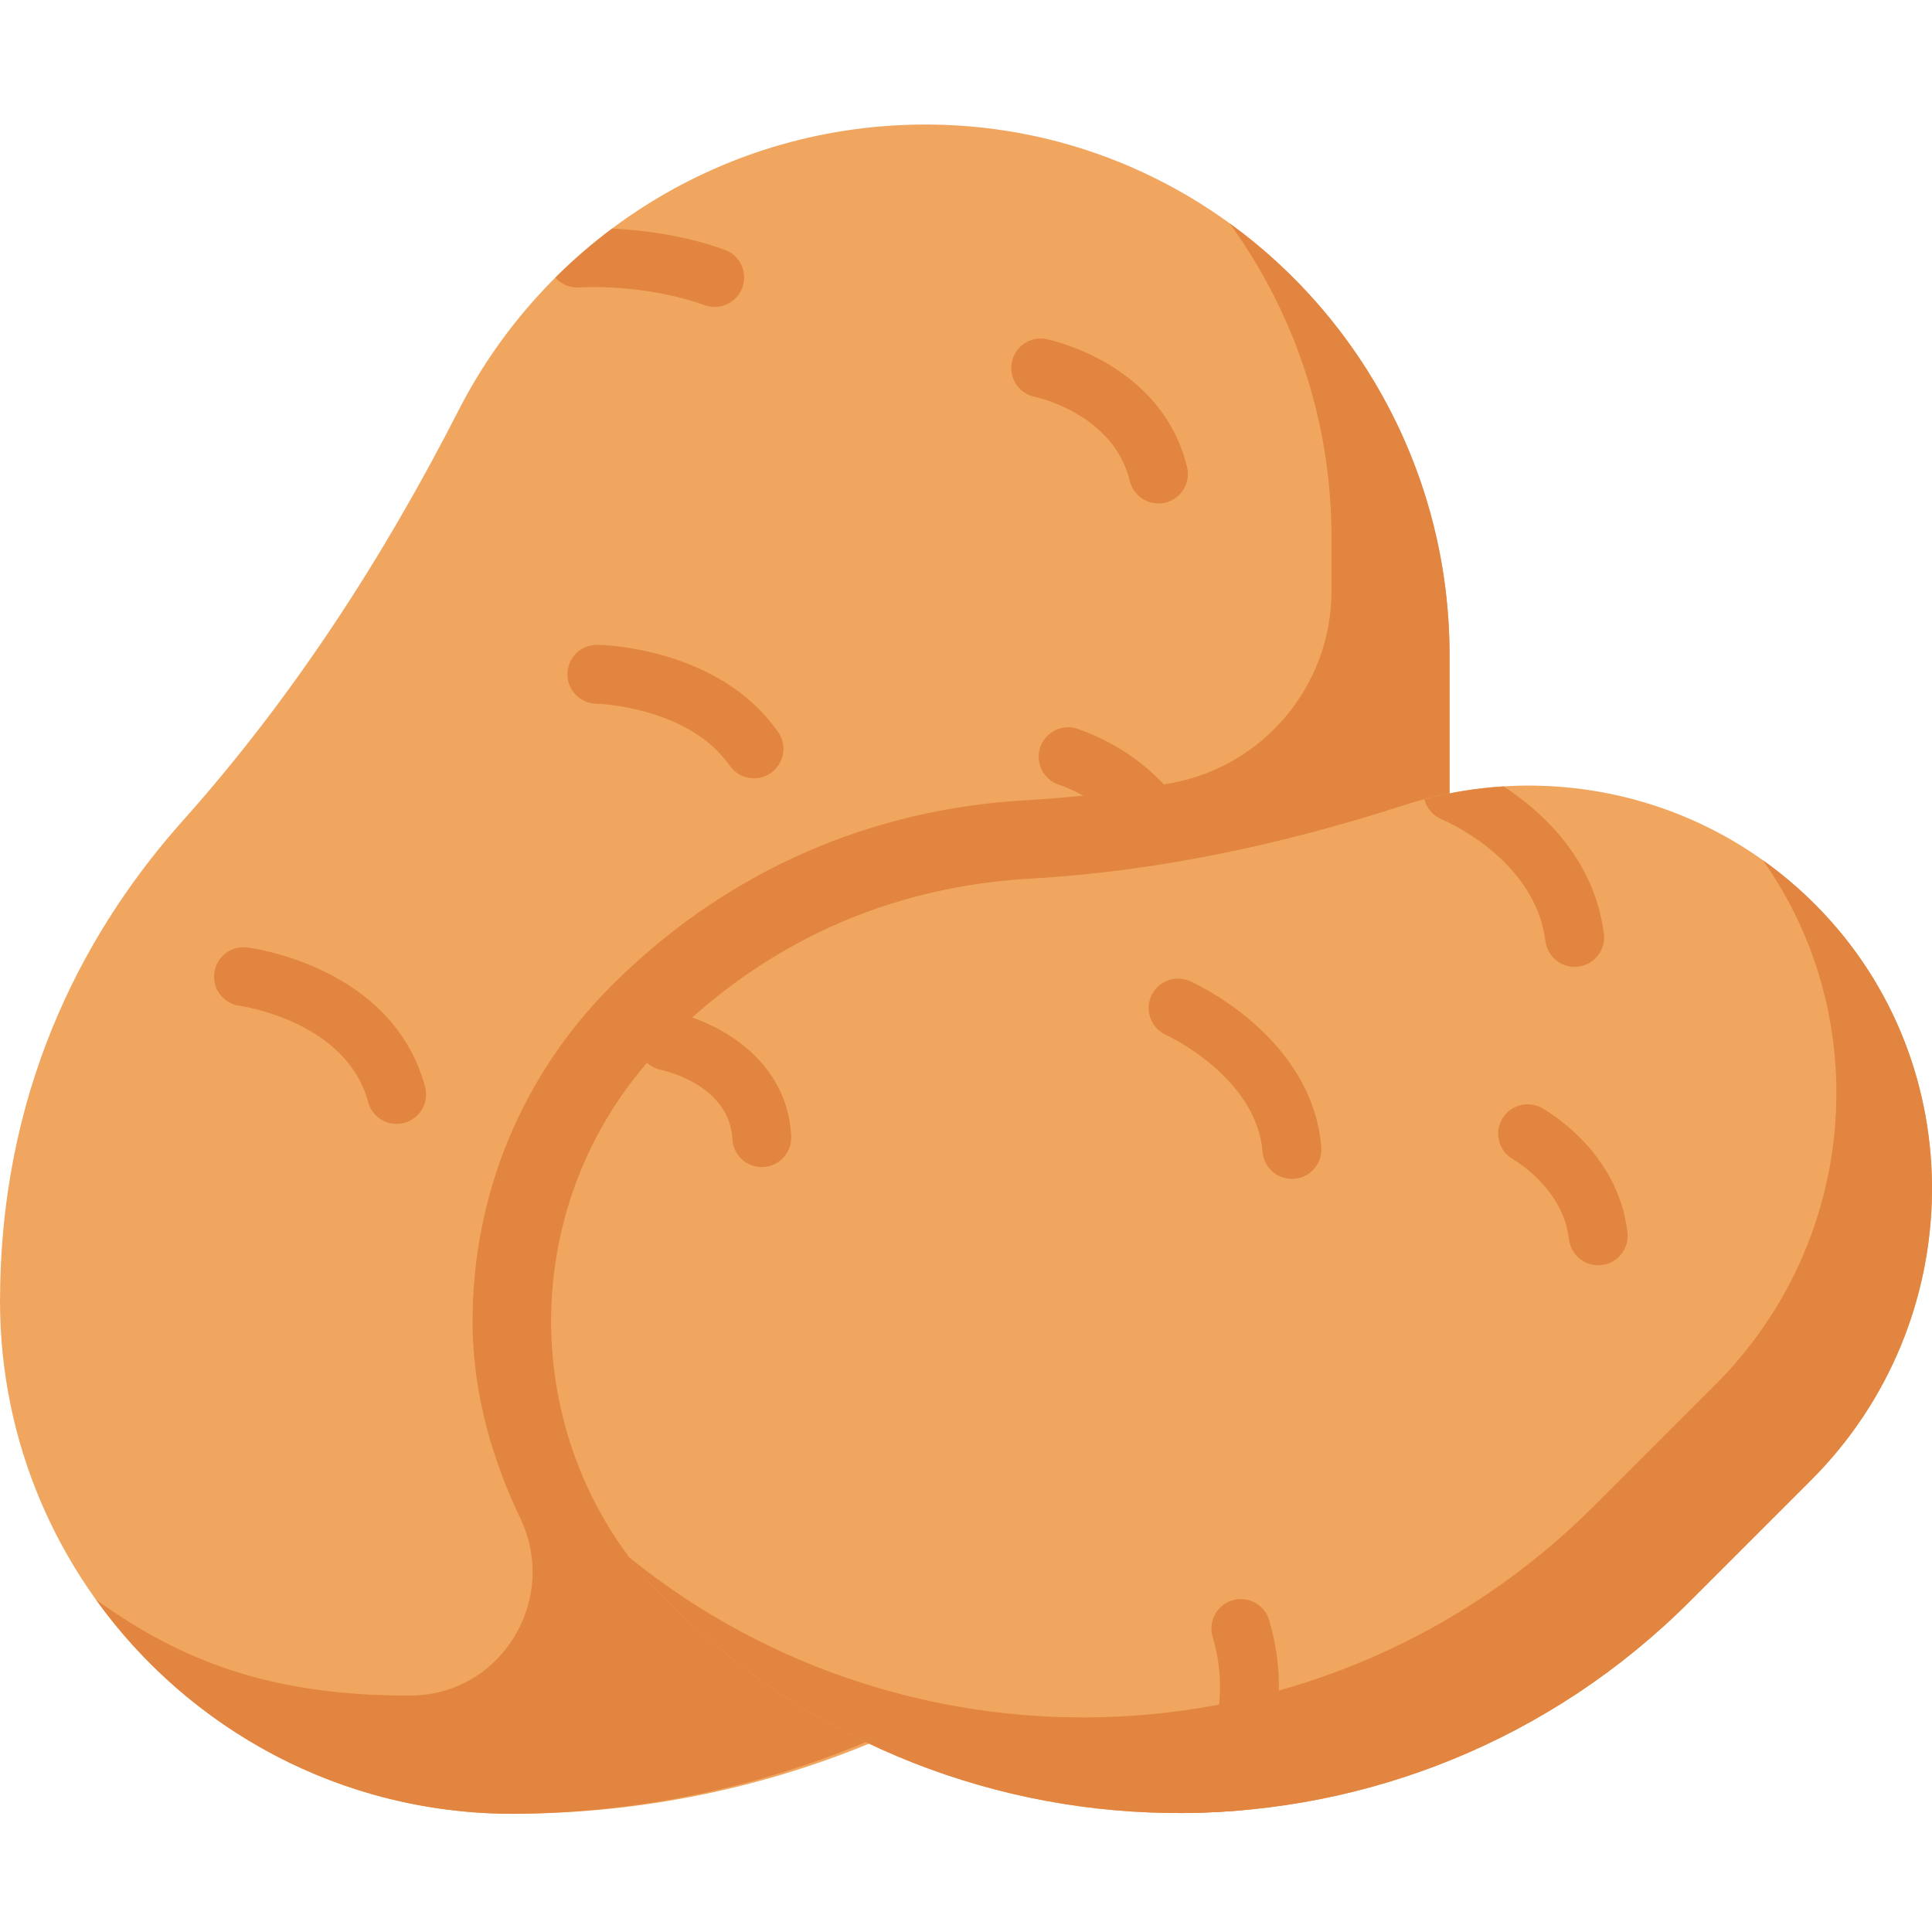
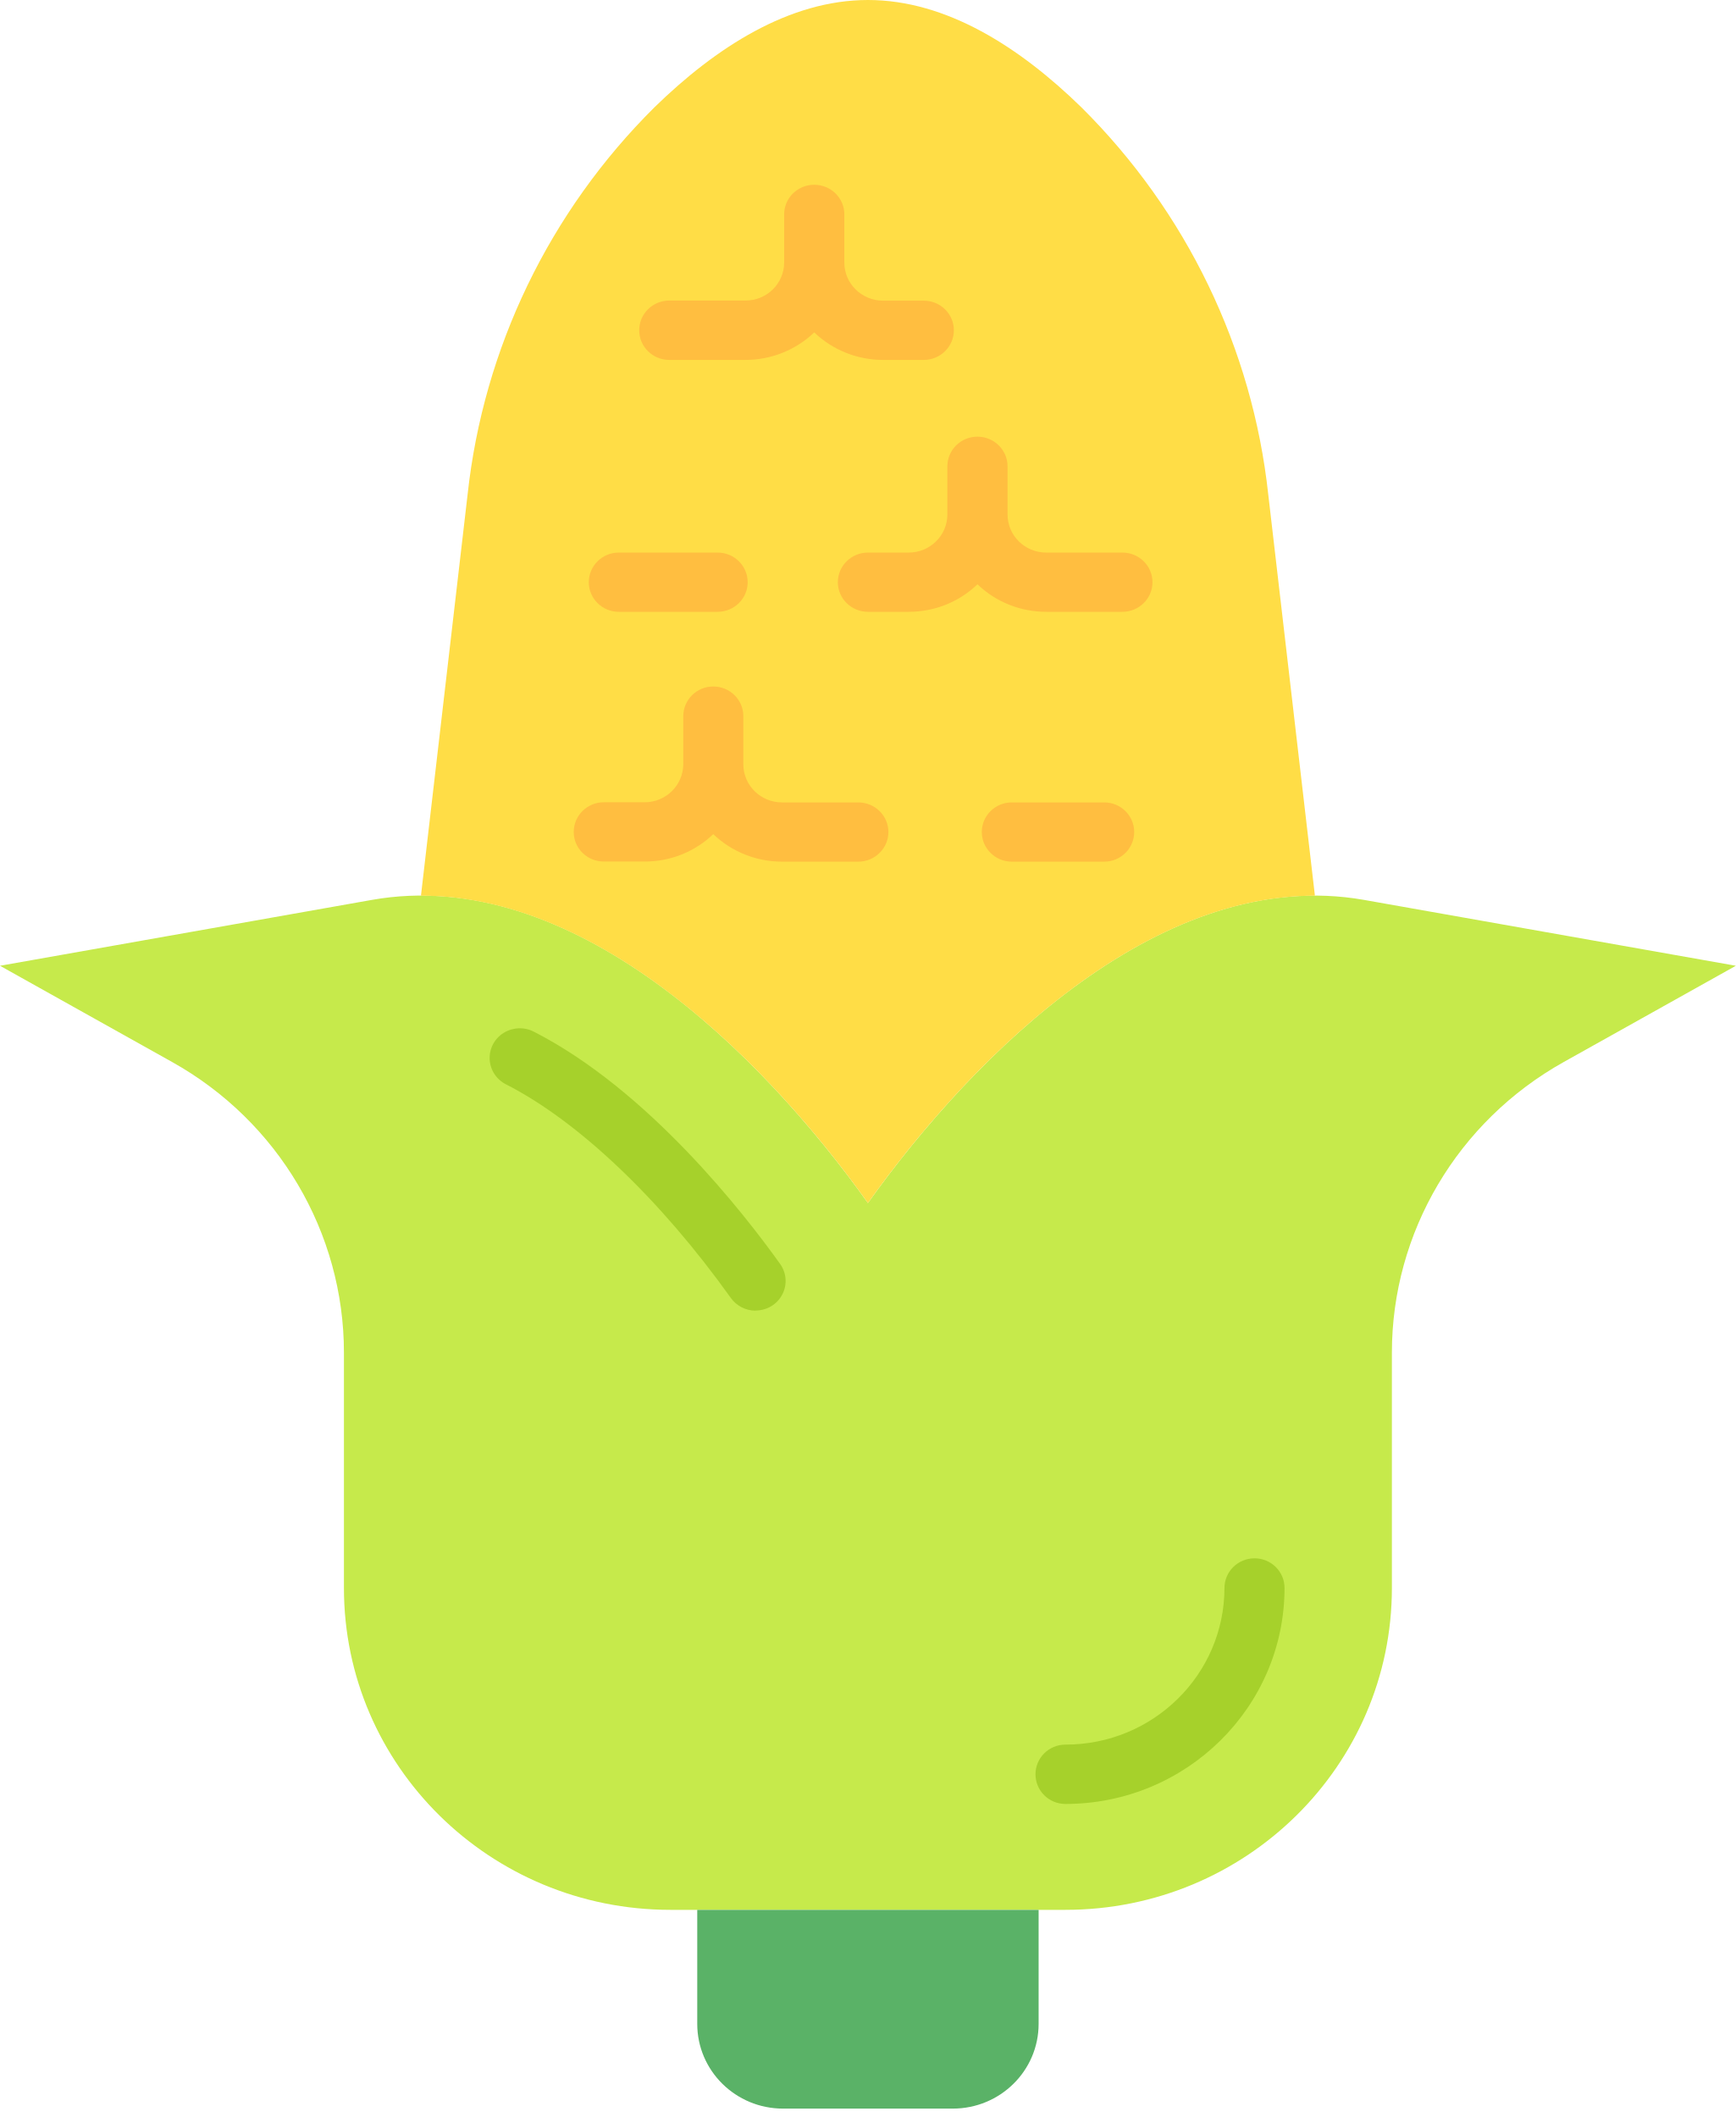
- <svg xmlns="http://www.w3.org/2000/svg" height="511" viewBox="0 -32 512 511" width="511">
-   <path d="m246.316.504c-54.418-.402-101.664 30.496-124.801 75.762-19.934 39.012-43.797 75.93-72.969 108.613-24.426 27.363-47.527 67.887-48.496 123.734-.035 1.211-.051 2.422-.051 3.637 0 75.07 60.859 135.93 135.93 135.93.145 0 .285-.004.43-.004 1.027-.004 2.055-.016 3.078-.039 135.469-1.879 244.711-112.262 244.711-248.176v-58.832c0-76.582-61.254-140.059-137.832-140.625zm0 0" fill="#f0a65f" />
-   <path d="m384.148 199.961v-58.832c0-46.863-22.941-88.816-58.293-114.449v-.004c16.984 23.387 27 52.199 27 83.156v14.285c0 25.188-18.145 46.676-42.953 51.012-12.953 2.266-25.652 3.742-38.234 4.457-40.82 2.316-77.906 18.508-107.258 46.828-.785.746-1.562 1.504-2.332 2.273-23.758 23.754-36.84 55.34-36.84 88.938 0 19.676 5.598 37.508 12.598 52.113 10.402 21.711-5.027 47.031-29.102 47.102-.195 0-.395 0-.59 0-36.859 0-60.398-9.387-82.699-25.398 24.668 34.355 64.961 56.738 110.484 56.738 135.254-.66 248.219-112.473 248.219-248.219zm0 0" fill="#e28540" />
-   <path d="m312.195 202.91c-3.207 0-6.207-1.992-7.348-5.176-.277-.75-6.102-15.949-24.363-22.32-4.07-1.422-6.215-5.871-4.797-9.941 1.418-4.066 5.871-6.223 9.941-4.797 25.625 8.938 33.602 30.906 33.93 31.84 1.43 4.066-.711 8.52-4.777 9.949-.855.301-1.727.445-2.586.445zm0 0" fill="#e28540" />
-   <path d="m481.512 207.68c-29.496-29.938-72.164-38.859-109.516-26.777-32.184 10.414-65.371 17.547-99.145 19.461-28.281 1.609-63.023 11.117-94.043 41.082-.68.645-1.348 1.297-2.012 1.961-40.992 40.992-40.992 107.449 0 148.441.078.078.156.152.234.23.566.562 1.129 1.117 1.703 1.66 74.996 72.941 194.914 72.32 269.125-1.891l32.125-32.125c41.816-41.816 43.027-109.918 1.527-152.043zm0 0" fill="#f0a65f" />
-   <g fill="#e28540">
-     <path d="m481.512 207.68c-4.5-4.566-9.309-8.637-14.352-12.223 29.883 42.133 25.199 101.219-12.512 138.93l-32.125 32.125c-69.949 69.949-180.496 74.508-255.766 13.723 3.016 4.711 11.402 12.961 11.977 13.504 74.996 72.941 194.914 72.32 269.125-1.891l32.125-32.125c41.816-41.816 43.027-109.918 1.527-152.043zm0 0" />
-     <path d="m153.531 43.668c.168-.012 16.941-1.129 33.238 4.711.871.312 1.758.457 2.633.457 3.203 0 6.207-1.984 7.348-5.172 1.453-4.059-.656-8.527-4.715-9.98-11.09-3.977-22.199-5.25-29.824-5.602-5.324 3.98-10.352 8.324-15.047 13.008 1.559 1.738 3.863 2.77 6.367 2.578zm0 0" />
-     <path d="m199.812 173.77c-2.469 0-4.895-1.168-6.414-3.344-10.926-15.695-35.074-16.43-35.316-16.43-4.309-.055-7.762-3.59-7.707-7.902.051-4.277 3.535-7.707 7.801-7.707h.098c1.312.016 32.293.652 47.938 23.117 2.461 3.539 1.59 8.402-1.945 10.863-1.359.949-2.914 1.402-4.453 1.402zm0 0" />
-     <path d="m306.984 100.926c-3.516 0-6.711-2.398-7.578-5.969-4.281-17.668-24.363-22.113-25.215-22.297-4.207-.887-6.914-5.012-6.043-9.223.871-4.207 4.965-6.918 9.176-6.066 1.246.25 30.609 6.504 37.254 33.906 1.016 4.191-1.559 8.41-5.746 9.426-.617.148-1.238.223-1.848.223zm0 0" />
-     <path d="m105.102 265.348c-3.445 0-6.594-2.293-7.531-5.777-5.805-21.562-33.762-25.469-34.043-25.508-4.262-.559-7.285-4.465-6.738-8.73.551-4.266 4.438-7.285 8.699-6.754 1.574.195 38.605 5.18 47.156 36.934 1.117 4.164-1.348 8.445-5.508 9.566-.684.184-1.363.27-2.035.27zm0 0" />
-     <path d="m398.496 175.906c-7.078.438-14.121 1.57-21.02 3.402.586 2.332 2.23 4.363 4.629 5.336.246.102 24.672 10.246 27.449 32.25.5 3.945 3.859 6.828 7.734 6.828.328 0 .656-.02.988-.062 4.277-.543 7.305-4.445 6.766-8.723-2.508-19.867-16.48-32.426-26.547-39.031zm0 0" />
-     <path d="m342.363 279.914c-4.016 0-7.43-3.082-7.766-7.156-1.664-19.969-25.355-30.879-25.59-30.988-3.922-1.77-5.684-6.383-3.926-10.309 1.758-3.926 6.352-5.695 10.285-3.945 1.32.586 32.348 14.699 34.785 43.945.359 4.297-2.832 8.07-7.129 8.426-.223.02-.441.027-.66.027zm0 0" />
-     <path d="m423.535 302.812c-3.91 0-7.285-2.934-7.746-6.914-1.57-13.637-14.602-21.035-14.73-21.109-3.754-2.086-5.133-6.824-3.066-10.586 2.066-3.762 6.762-5.164 10.535-3.117.828.445 20.254 11.203 22.77 33.023.492 4.281-2.578 8.152-6.859 8.648-.301.035-.605.055-.902.055zm0 0" />
-     <path d="m201.879 276.793c-4.133 0-7.578-3.242-7.789-7.414-.727-14.566-18.633-18.281-18.816-18.32-4.227-.836-6.973-4.945-6.137-9.172.84-4.23 4.949-6.977 9.176-6.137 10.383 2.059 30.305 11.574 31.367 32.848.215 4.305-3.102 7.973-7.406 8.184-.129.008-.262.012-.395.012zm0 0" />
-     <path d="m336.324 396.844c-1.227-4.133-5.57-6.484-9.703-5.254-4.133 1.227-6.484 5.574-5.258 9.703 6.809 22.891-6.324 39.992-6.945 40.777-1.379 1.73-1.898 3.867-1.629 5.902 5.66-.016 11.32-.281 16.961-.793 5.004-8.348 13.484-27.113 6.574-50.336zm0 0" />
+ <svg xmlns="http://www.w3.org/2000/svg" width="50" height="61" viewBox="0 0 50 61" version="1.1">
+   <g id="surface1">
+     <path style=" stroke:none;fill-rule:nonzero;fill:rgb(77.647%,91.765%,29.412%);fill-opacity:1;" d="M 39.301 25.93 C 33.543 24.914 28.09 30.344 25.008 34.664 C 21.926 30.344 16.473 24.91 10.715 25.93 L 0 27.828 L 4.961 30.602 C 8.02 32.312 9.91 35.512 9.91 38.977 L 9.91 45.758 C 9.91 50.879 14.121 55.031 19.316 55.031 L 30.699 55.031 C 35.895 55.031 40.105 50.879 40.105 45.758 L 40.105 38.977 C 40.105 35.512 41.996 32.312 45.055 30.602 L 50.016 27.828 Z M 39.301 25.93 " />
+     <path style=" stroke:none;fill-rule:nonzero;fill:rgb(65.098%,81.961%,16.863%);fill-opacity:1;" d="M 30.699 51.98 C 30.223 51.98 29.836 51.598 29.836 51.125 C 29.836 50.652 30.223 50.27 30.699 50.27 C 33.23 50.27 35.277 48.25 35.281 45.758 C 35.281 45.285 35.668 44.902 36.148 44.902 C 36.625 44.902 37.012 45.285 37.012 45.758 C 37.008 49.191 34.184 51.977 30.699 51.98 Z M 30.699 51.98 " />
+     <path style=" stroke:none;fill-rule:nonzero;fill:rgb(65.098%,81.961%,16.863%);fill-opacity:1;" d="M 21.77 37.766 C 21.488 37.766 21.223 37.629 21.059 37.402 C 19.027 34.555 16.668 32.312 14.59 31.25 C 14.309 31.113 14.125 30.836 14.109 30.527 C 14.094 30.219 14.246 29.926 14.512 29.762 C 14.777 29.598 15.113 29.586 15.387 29.73 C 18.68 31.414 21.441 34.969 22.477 36.418 C 22.664 36.68 22.688 37.02 22.539 37.301 C 22.391 37.586 22.094 37.762 21.77 37.762 Z M 21.77 37.766 " />
+     <path style=" stroke:none;fill-rule:nonzero;fill:rgb(35.294%,69.804%,40.392%);fill-opacity:1;" d="M 20.09 55.031 L 29.926 55.031 L 29.926 58.316 C 29.926 59.664 28.82 60.758 27.453 60.758 L 22.562 60.758 C 21.195 60.758 20.09 59.664 20.09 58.316 Z M 20.09 55.031 " />
+     <path style=" stroke:none;fill-rule:nonzero;fill:rgb(100%,86.667%,27.451%);fill-opacity:1;" d="M 25.008 34.664 C 27.836 30.699 32.66 25.805 37.887 25.809 L 36.543 14.25 C 36.086 10.035 34.188 6.098 31.156 3.09 C 29.398 1.375 27.281 0 25.008 0 C 22.734 0 20.617 1.375 18.859 3.09 C 15.828 6.098 13.93 10.035 13.473 14.25 L 12.129 25.809 C 17.355 25.805 22.18 30.699 25.008 34.664 Z M 25.008 34.664 " />
+     <path style=" stroke:none;fill-rule:nonzero;fill:rgb(100%,74.51%,25.098%);fill-opacity:1;" d="M 26.617 10.371 L 25.441 10.371 C 24.703 10.371 23.992 10.086 23.461 9.578 C 22.93 10.086 22.219 10.371 21.48 10.371 L 19.285 10.371 C 18.805 10.371 18.418 9.988 18.418 9.516 C 18.418 9.043 18.805 8.66 19.285 8.66 L 21.48 8.66 C 22.094 8.66 22.594 8.172 22.594 7.562 L 22.594 6.176 C 22.594 5.703 22.984 5.324 23.461 5.324 C 23.938 5.324 24.328 5.703 24.328 6.176 L 24.328 7.566 C 24.328 8.172 24.828 8.66 25.441 8.664 L 26.617 8.664 C 27.094 8.664 27.484 9.043 27.484 9.516 C 27.484 9.988 27.094 10.371 26.617 10.371 Z M 26.617 10.371 " />
+     <path style=" stroke:none;fill-rule:nonzero;fill:rgb(100%,74.51%,25.098%);fill-opacity:1;" d="M 32.34 17.629 L 30.145 17.629 C 29.406 17.629 28.695 17.348 28.164 16.836 C 27.633 17.348 26.922 17.629 26.184 17.629 L 25.008 17.629 C 24.531 17.629 24.141 17.246 24.141 16.777 C 24.141 16.305 24.531 15.922 25.008 15.922 L 26.184 15.922 C 26.797 15.922 27.297 15.43 27.297 14.824 L 27.297 13.438 C 27.297 12.965 27.684 12.582 28.164 12.582 C 28.641 12.582 29.031 12.965 29.031 13.438 L 29.031 14.824 C 29.031 15.43 29.527 15.922 30.145 15.922 L 32.34 15.922 C 32.82 15.922 33.207 16.305 33.207 16.777 C 33.207 17.246 32.82 17.629 32.34 17.629 Z M 32.34 17.629 " />
+     <path style=" stroke:none;fill-rule:nonzero;fill:rgb(100%,74.51%,25.098%);fill-opacity:1;" d="M 24.73 24.828 L 22.531 24.828 C 21.793 24.828 21.082 24.543 20.551 24.035 C 20.023 24.543 19.312 24.828 18.574 24.824 L 17.398 24.824 C 16.918 24.824 16.531 24.445 16.531 23.973 C 16.531 23.5 16.918 23.117 17.398 23.117 L 18.574 23.117 C 19.188 23.117 19.684 22.625 19.688 22.02 L 19.688 20.633 C 19.688 20.164 20.074 19.781 20.551 19.781 C 21.031 19.781 21.418 20.164 21.418 20.633 L 21.418 22.023 C 21.418 22.629 21.918 23.121 22.531 23.121 L 24.73 23.121 C 25.207 23.121 25.598 23.504 25.598 23.973 C 25.598 24.445 25.207 24.828 24.73 24.828 Z M 24.73 24.828 " />
+     <path style=" stroke:none;fill-rule:nonzero;fill:rgb(100%,74.51%,25.098%);fill-opacity:1;" d="M 31.816 24.828 L 29.152 24.828 C 28.676 24.828 28.289 24.445 28.289 23.973 C 28.289 23.504 28.676 23.121 29.152 23.121 L 31.816 23.121 C 32.293 23.121 32.68 23.504 32.68 23.973 C 32.68 24.445 32.293 24.828 31.816 24.828 Z M 31.816 24.828 " />
+     <path style=" stroke:none;fill-rule:nonzero;fill:rgb(100%,74.51%,25.098%);fill-opacity:1;" d="M 20.676 17.629 L 17.828 17.629 C 17.352 17.629 16.965 17.246 16.965 16.777 C 16.965 16.305 17.352 15.922 17.828 15.922 L 20.676 15.922 C 21.156 15.922 21.543 16.305 21.543 16.777 C 21.543 17.246 21.156 17.629 20.676 17.629 Z M 20.676 17.629 " />
  </g>
</svg>
